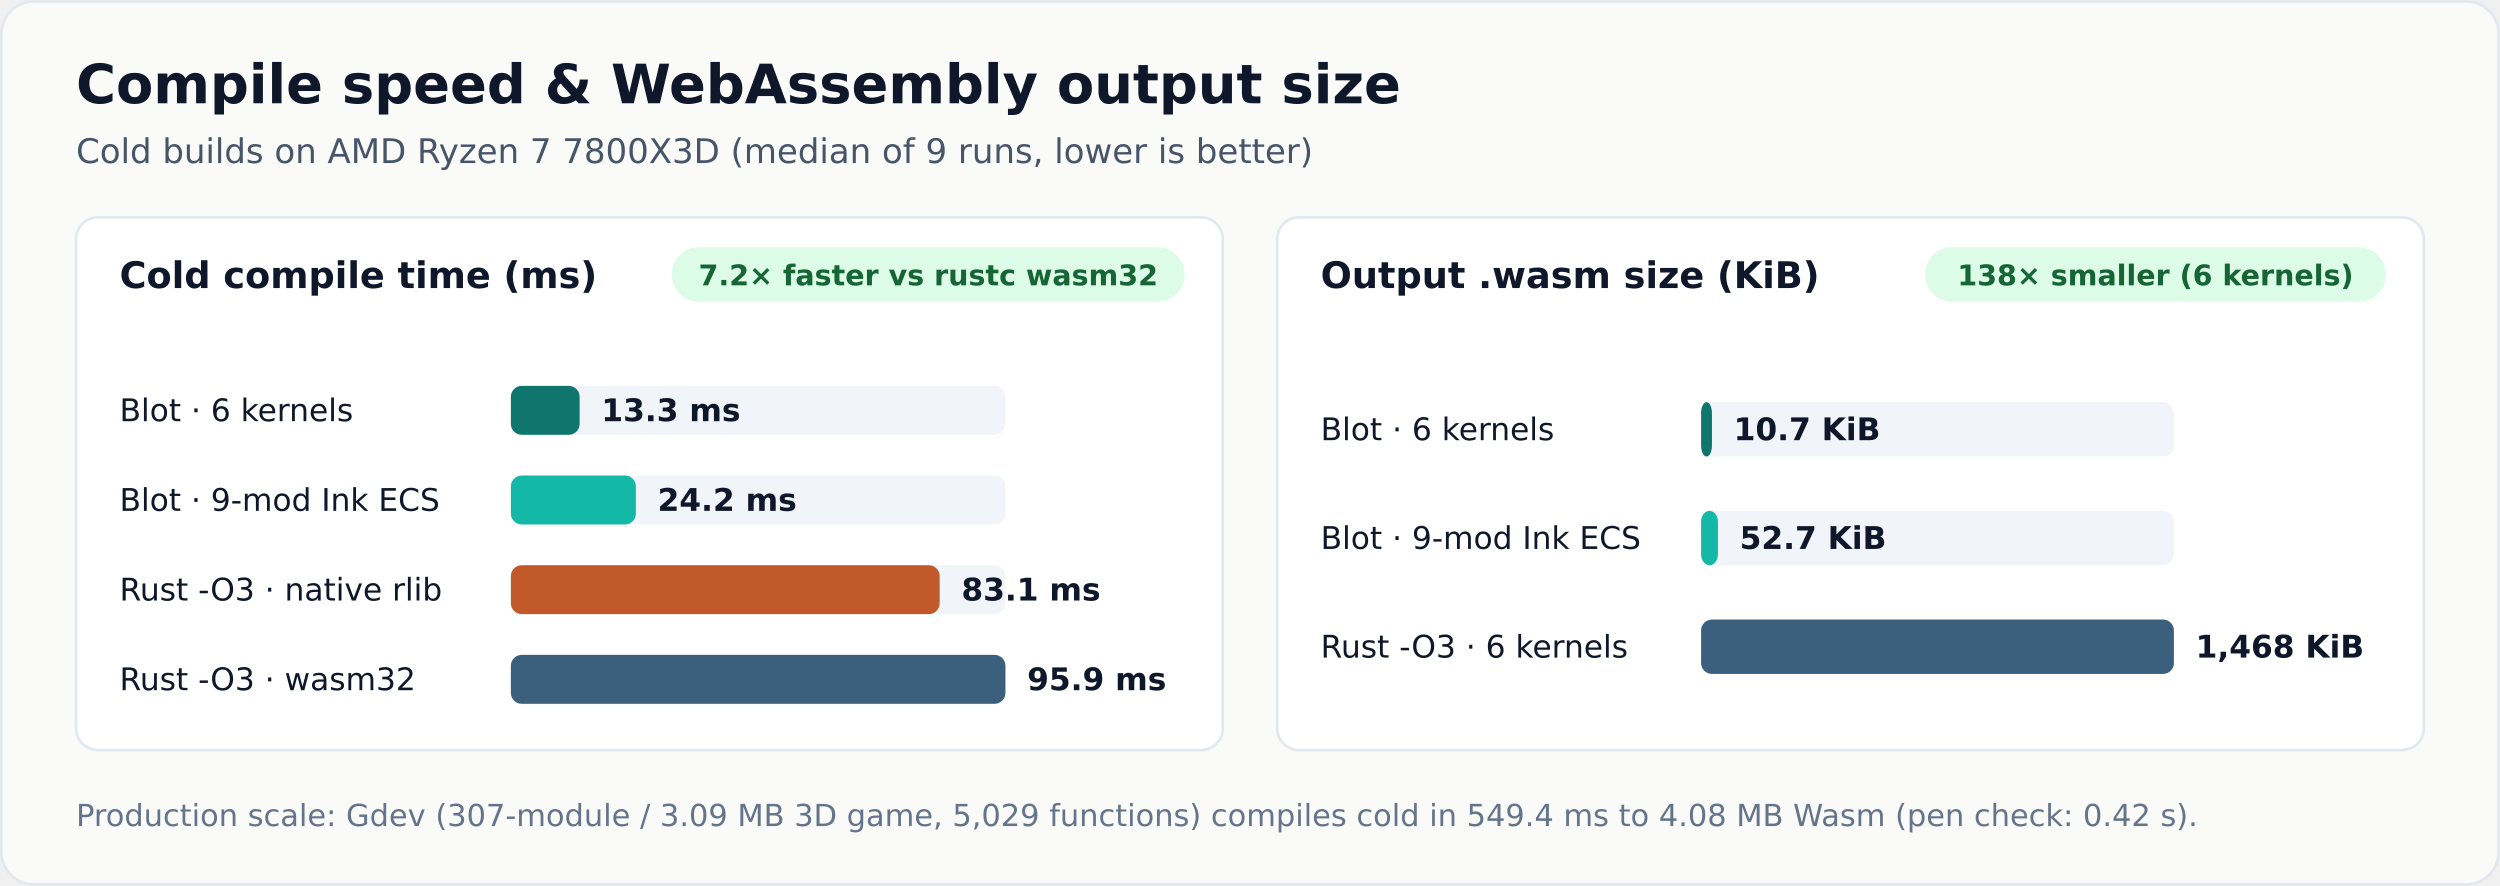
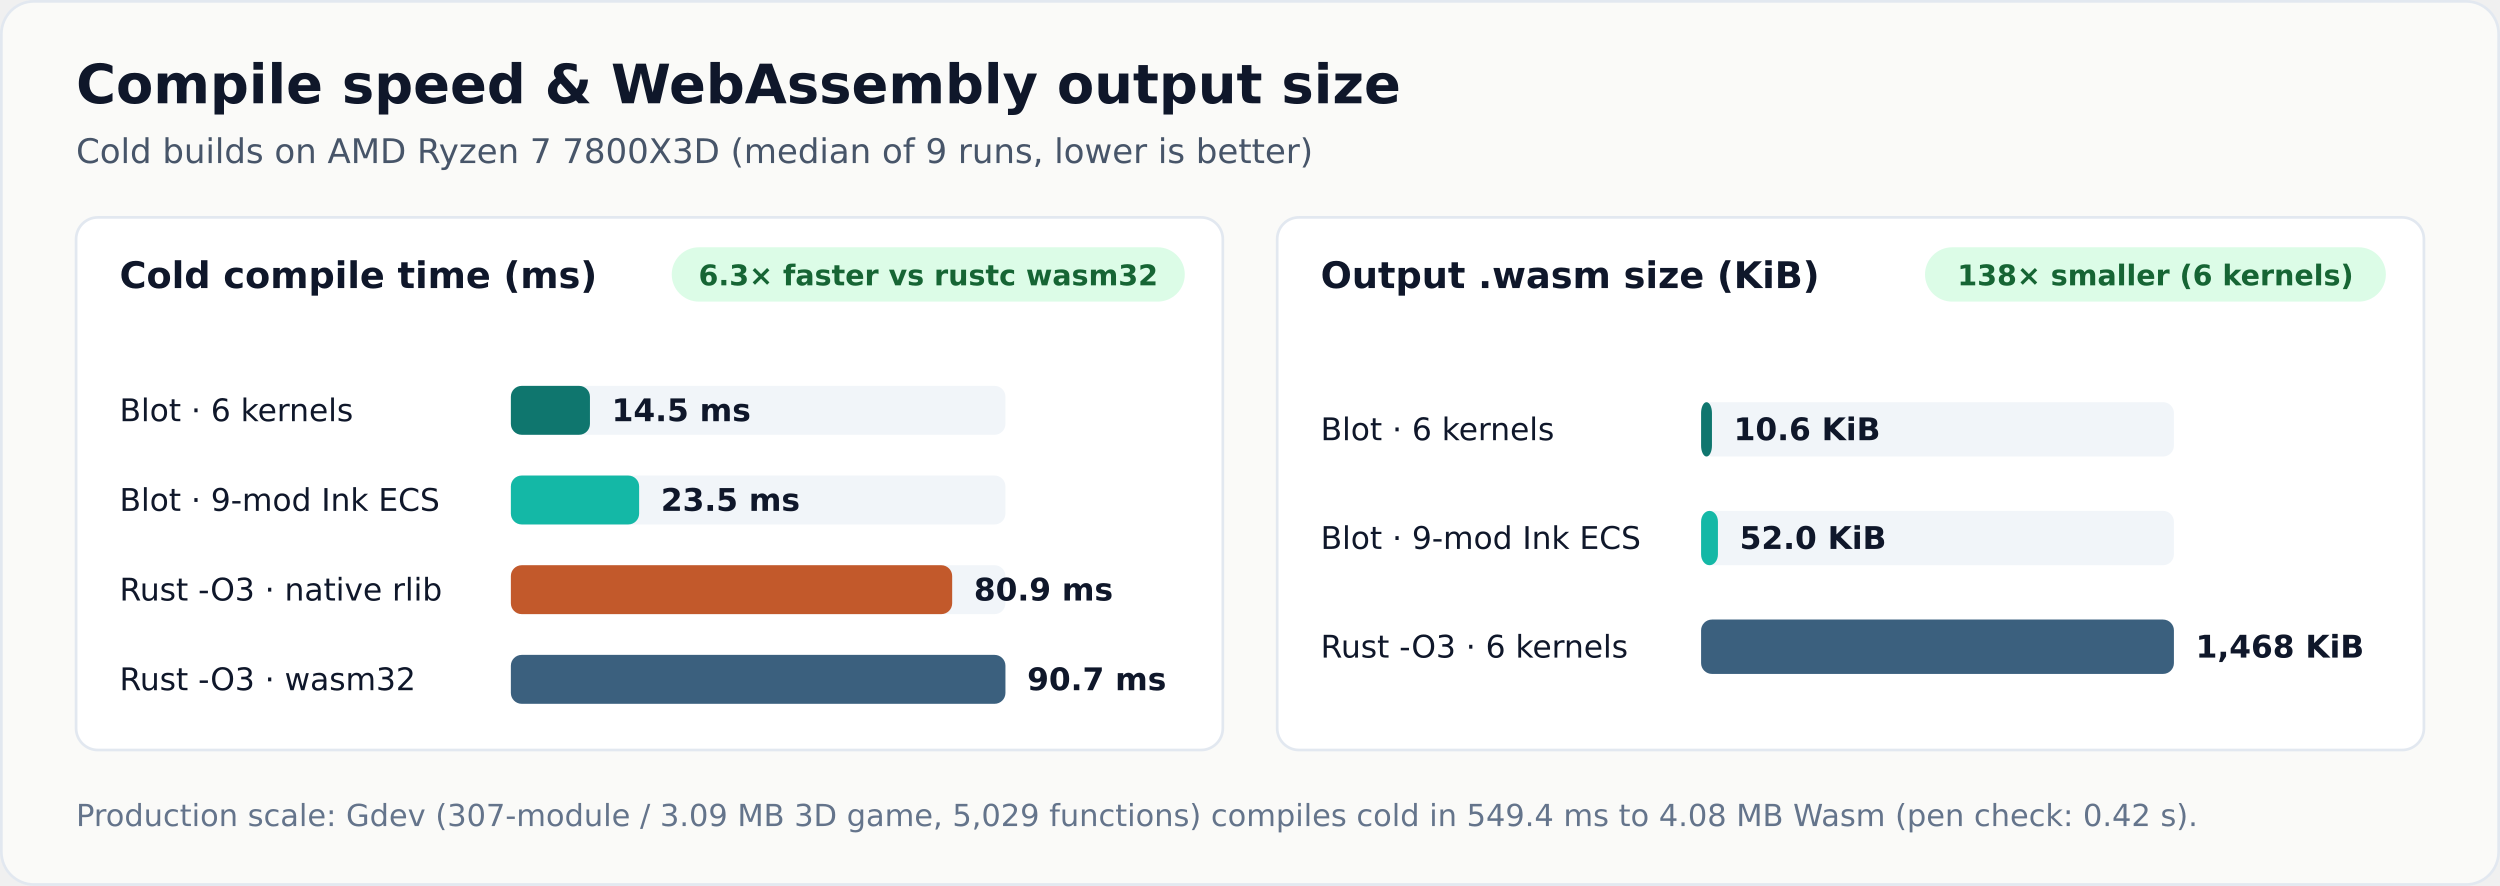
<svg xmlns="http://www.w3.org/2000/svg" width="920" height="326" viewBox="0 0 920 326" role="img" aria-label="Compile speed and WebAssembly output size: Blot vs Rust">
  <rect x="0.5" y="0.5" width="919" height="325" rx="12" fill="#fafaf8" stroke="#e2e8f0" />
  <text x="28.0" y="38.0" font-family="'DejaVu Sans', system-ui, -apple-system, 'Segoe UI', Helvetica, Arial, sans-serif" font-size="20" font-weight="700" fill="#0f172a" text-anchor="start">Compile speed &amp; WebAssembly output size</text>
  <text x="28.0" y="60.0" font-family="'DejaVu Sans', system-ui, -apple-system, 'Segoe UI', Helvetica, Arial, sans-serif" font-size="12.5" font-weight="400" fill="#475569" text-anchor="start">Cold builds on AMD Ryzen 7 7800X3D (median of 9 runs, lower is better)</text>
  <rect x="28" y="80" width="422" height="196" rx="8" fill="#ffffff" stroke="#e2e8f0" />
  <text x="44.0" y="106.0" font-family="'DejaVu Sans', system-ui, -apple-system, 'Segoe UI', Helvetica, Arial, sans-serif" font-size="13.5" font-weight="700" fill="#0f172a" text-anchor="start">Cold compile time (ms)</text>
  <rect x="247.2" y="91.0" width="188.8" height="20.0" rx="10" fill="#dcfce7" />
-   <text x="341.6" y="105.0" font-family="'DejaVu Sans', system-ui, -apple-system, 'Segoe UI', Helvetica, Arial, sans-serif" font-size="10.5" font-weight="600" fill="#166534" text-anchor="middle">7.2× faster vs rustc wasm32</text>
+   <text x="341.6" y="105.0" font-family="'DejaVu Sans', system-ui, -apple-system, 'Segoe UI', Helvetica, Arial, sans-serif" font-size="10.5" font-weight="600" fill="#166534" text-anchor="middle">6.3× faster vs rustc wasm32</text>
  <text x="44.0" y="155.0" font-family="'DejaVu Sans', system-ui, -apple-system, 'Segoe UI', Helvetica, Arial, sans-serif" font-size="11.5" font-weight="500" fill="#0f172a" text-anchor="start">Blot · 6 kernels</text>
  <rect x="188.0" y="142.0" width="182.0" height="18" rx="4" fill="#f1f5f9" />
-   <rect x="188.0" y="142.0" width="25.3" height="18" rx="4" fill="#0f766e" />
-   <text x="221.3" y="155.0" font-family="'DejaVu Sans', system-ui, -apple-system, 'Segoe UI', Helvetica, Arial, sans-serif" font-size="11.5" font-weight="600" fill="#0f172a" text-anchor="start">13.3 ms</text>
+   <rect x="188.0" y="142.0" width="29.1" height="18" rx="4" fill="#0f766e" />
+   <text x="225.1" y="155.0" font-family="'DejaVu Sans', system-ui, -apple-system, 'Segoe UI', Helvetica, Arial, sans-serif" font-size="11.5" font-weight="600" fill="#0f172a" text-anchor="start">14.5 ms</text>
  <text x="44.0" y="188.0" font-family="'DejaVu Sans', system-ui, -apple-system, 'Segoe UI', Helvetica, Arial, sans-serif" font-size="11.5" font-weight="500" fill="#0f172a" text-anchor="start">Blot · 9-mod Ink ECS</text>
  <rect x="188.0" y="175.0" width="182.0" height="18" rx="4" fill="#f1f5f9" />
-   <rect x="188.0" y="175.0" width="46.0" height="18" rx="4" fill="#14b8a6" />
-   <text x="242.0" y="188.0" font-family="'DejaVu Sans', system-ui, -apple-system, 'Segoe UI', Helvetica, Arial, sans-serif" font-size="11.5" font-weight="600" fill="#0f172a" text-anchor="start">24.2 ms</text>
+   <rect x="188.0" y="175.0" width="47.2" height="18" rx="4" fill="#14b8a6" />
+   <text x="243.2" y="188.0" font-family="'DejaVu Sans', system-ui, -apple-system, 'Segoe UI', Helvetica, Arial, sans-serif" font-size="11.5" font-weight="600" fill="#0f172a" text-anchor="start">23.5 ms</text>
  <text x="44.0" y="221.0" font-family="'DejaVu Sans', system-ui, -apple-system, 'Segoe UI', Helvetica, Arial, sans-serif" font-size="11.5" font-weight="500" fill="#0f172a" text-anchor="start">Rust -O3 · native rlib</text>
  <rect x="188.0" y="208.0" width="182.0" height="18" rx="4" fill="#f1f5f9" />
-   <rect x="188.0" y="208.0" width="157.8" height="18" rx="4" fill="#c2592b" />
-   <text x="353.8" y="221.0" font-family="'DejaVu Sans', system-ui, -apple-system, 'Segoe UI', Helvetica, Arial, sans-serif" font-size="11.5" font-weight="600" fill="#0f172a" text-anchor="start">83.1 ms</text>
+   <rect x="188.0" y="208.0" width="162.4" height="18" rx="4" fill="#c2592b" />
+   <text x="358.4" y="221.0" font-family="'DejaVu Sans', system-ui, -apple-system, 'Segoe UI', Helvetica, Arial, sans-serif" font-size="11.5" font-weight="600" fill="#0f172a" text-anchor="start">80.9 ms</text>
  <text x="44.0" y="254.0" font-family="'DejaVu Sans', system-ui, -apple-system, 'Segoe UI', Helvetica, Arial, sans-serif" font-size="11.5" font-weight="500" fill="#0f172a" text-anchor="start">Rust -O3 · wasm32</text>
  <rect x="188.0" y="241.0" width="182.0" height="18" rx="4" fill="#f1f5f9" />
  <rect x="188.0" y="241.0" width="182.0" height="18" rx="4" fill="#3b607e" />
-   <text x="378.0" y="254.0" font-family="'DejaVu Sans', system-ui, -apple-system, 'Segoe UI', Helvetica, Arial, sans-serif" font-size="11.5" font-weight="600" fill="#0f172a" text-anchor="start">95.9 ms</text>
+   <text x="378.0" y="254.0" font-family="'DejaVu Sans', system-ui, -apple-system, 'Segoe UI', Helvetica, Arial, sans-serif" font-size="11.5" font-weight="600" fill="#0f172a" text-anchor="start">90.7 ms</text>
  <rect x="470" y="80" width="422" height="196" rx="8" fill="#ffffff" stroke="#e2e8f0" />
  <text x="486.0" y="106.0" font-family="'DejaVu Sans', system-ui, -apple-system, 'Segoe UI', Helvetica, Arial, sans-serif" font-size="13.5" font-weight="700" fill="#0f172a" text-anchor="start">Output .wasm size (KiB)</text>
  <rect x="708.4" y="91.0" width="169.6" height="20.0" rx="10" fill="#dcfce7" />
  <text x="793.2" y="105.0" font-family="'DejaVu Sans', system-ui, -apple-system, 'Segoe UI', Helvetica, Arial, sans-serif" font-size="10.5" font-weight="600" fill="#166534" text-anchor="middle">138× smaller (6 kernels)</text>
  <text x="486.0" y="162.0" font-family="'DejaVu Sans', system-ui, -apple-system, 'Segoe UI', Helvetica, Arial, sans-serif" font-size="11.5" font-weight="500" fill="#0f172a" text-anchor="start">Blot · 6 kernels</text>
  <rect x="626.0" y="148.0" width="174.0" height="20" rx="4" fill="#f1f5f9" />
  <rect x="626.0" y="148.0" width="4.0" height="20" rx="4" fill="#0f766e" />
-   <text x="638.0" y="162.0" font-family="'DejaVu Sans', system-ui, -apple-system, 'Segoe UI', Helvetica, Arial, sans-serif" font-size="11.5" font-weight="600" fill="#0f172a" text-anchor="start">10.7 KiB</text>
+   <text x="638.0" y="162.0" font-family="'DejaVu Sans', system-ui, -apple-system, 'Segoe UI', Helvetica, Arial, sans-serif" font-size="11.5" font-weight="600" fill="#0f172a" text-anchor="start">10.6 KiB</text>
  <text x="486.0" y="202.0" font-family="'DejaVu Sans', system-ui, -apple-system, 'Segoe UI', Helvetica, Arial, sans-serif" font-size="11.5" font-weight="500" fill="#0f172a" text-anchor="start">Blot · 9-mod Ink ECS</text>
  <rect x="626.0" y="188.0" width="174.0" height="20" rx="4" fill="#f1f5f9" />
  <rect x="626.0" y="188.0" width="6.2" height="20" rx="4" fill="#14b8a6" />
-   <text x="640.2" y="202.0" font-family="'DejaVu Sans', system-ui, -apple-system, 'Segoe UI', Helvetica, Arial, sans-serif" font-size="11.5" font-weight="600" fill="#0f172a" text-anchor="start">52.7 KiB</text>
+   <text x="640.2" y="202.0" font-family="'DejaVu Sans', system-ui, -apple-system, 'Segoe UI', Helvetica, Arial, sans-serif" font-size="11.5" font-weight="600" fill="#0f172a" text-anchor="start">52.0 KiB</text>
  <text x="486.0" y="242.0" font-family="'DejaVu Sans', system-ui, -apple-system, 'Segoe UI', Helvetica, Arial, sans-serif" font-size="11.5" font-weight="500" fill="#0f172a" text-anchor="start">Rust -O3 · 6 kernels</text>
  <rect x="626.0" y="228.0" width="174.0" height="20" rx="4" fill="#f1f5f9" />
  <rect x="626.0" y="228.0" width="174.0" height="20" rx="4" fill="#3b607e" />
  <text x="808.0" y="242.0" font-family="'DejaVu Sans', system-ui, -apple-system, 'Segoe UI', Helvetica, Arial, sans-serif" font-size="11.5" font-weight="600" fill="#0f172a" text-anchor="start">1,468 KiB</text>
  <text x="28.0" y="304.0" font-family="'DejaVu Sans', system-ui, -apple-system, 'Segoe UI', Helvetica, Arial, sans-serif" font-size="11.2" font-weight="400" fill="#64748b" text-anchor="start">Production scale: Gdev (307-module / 3.09 MB 3D game, 5,029 functions) compiles cold in 549.4 ms to 4.08 MB Wasm (pen check: 0.42 s).</text>
</svg>
